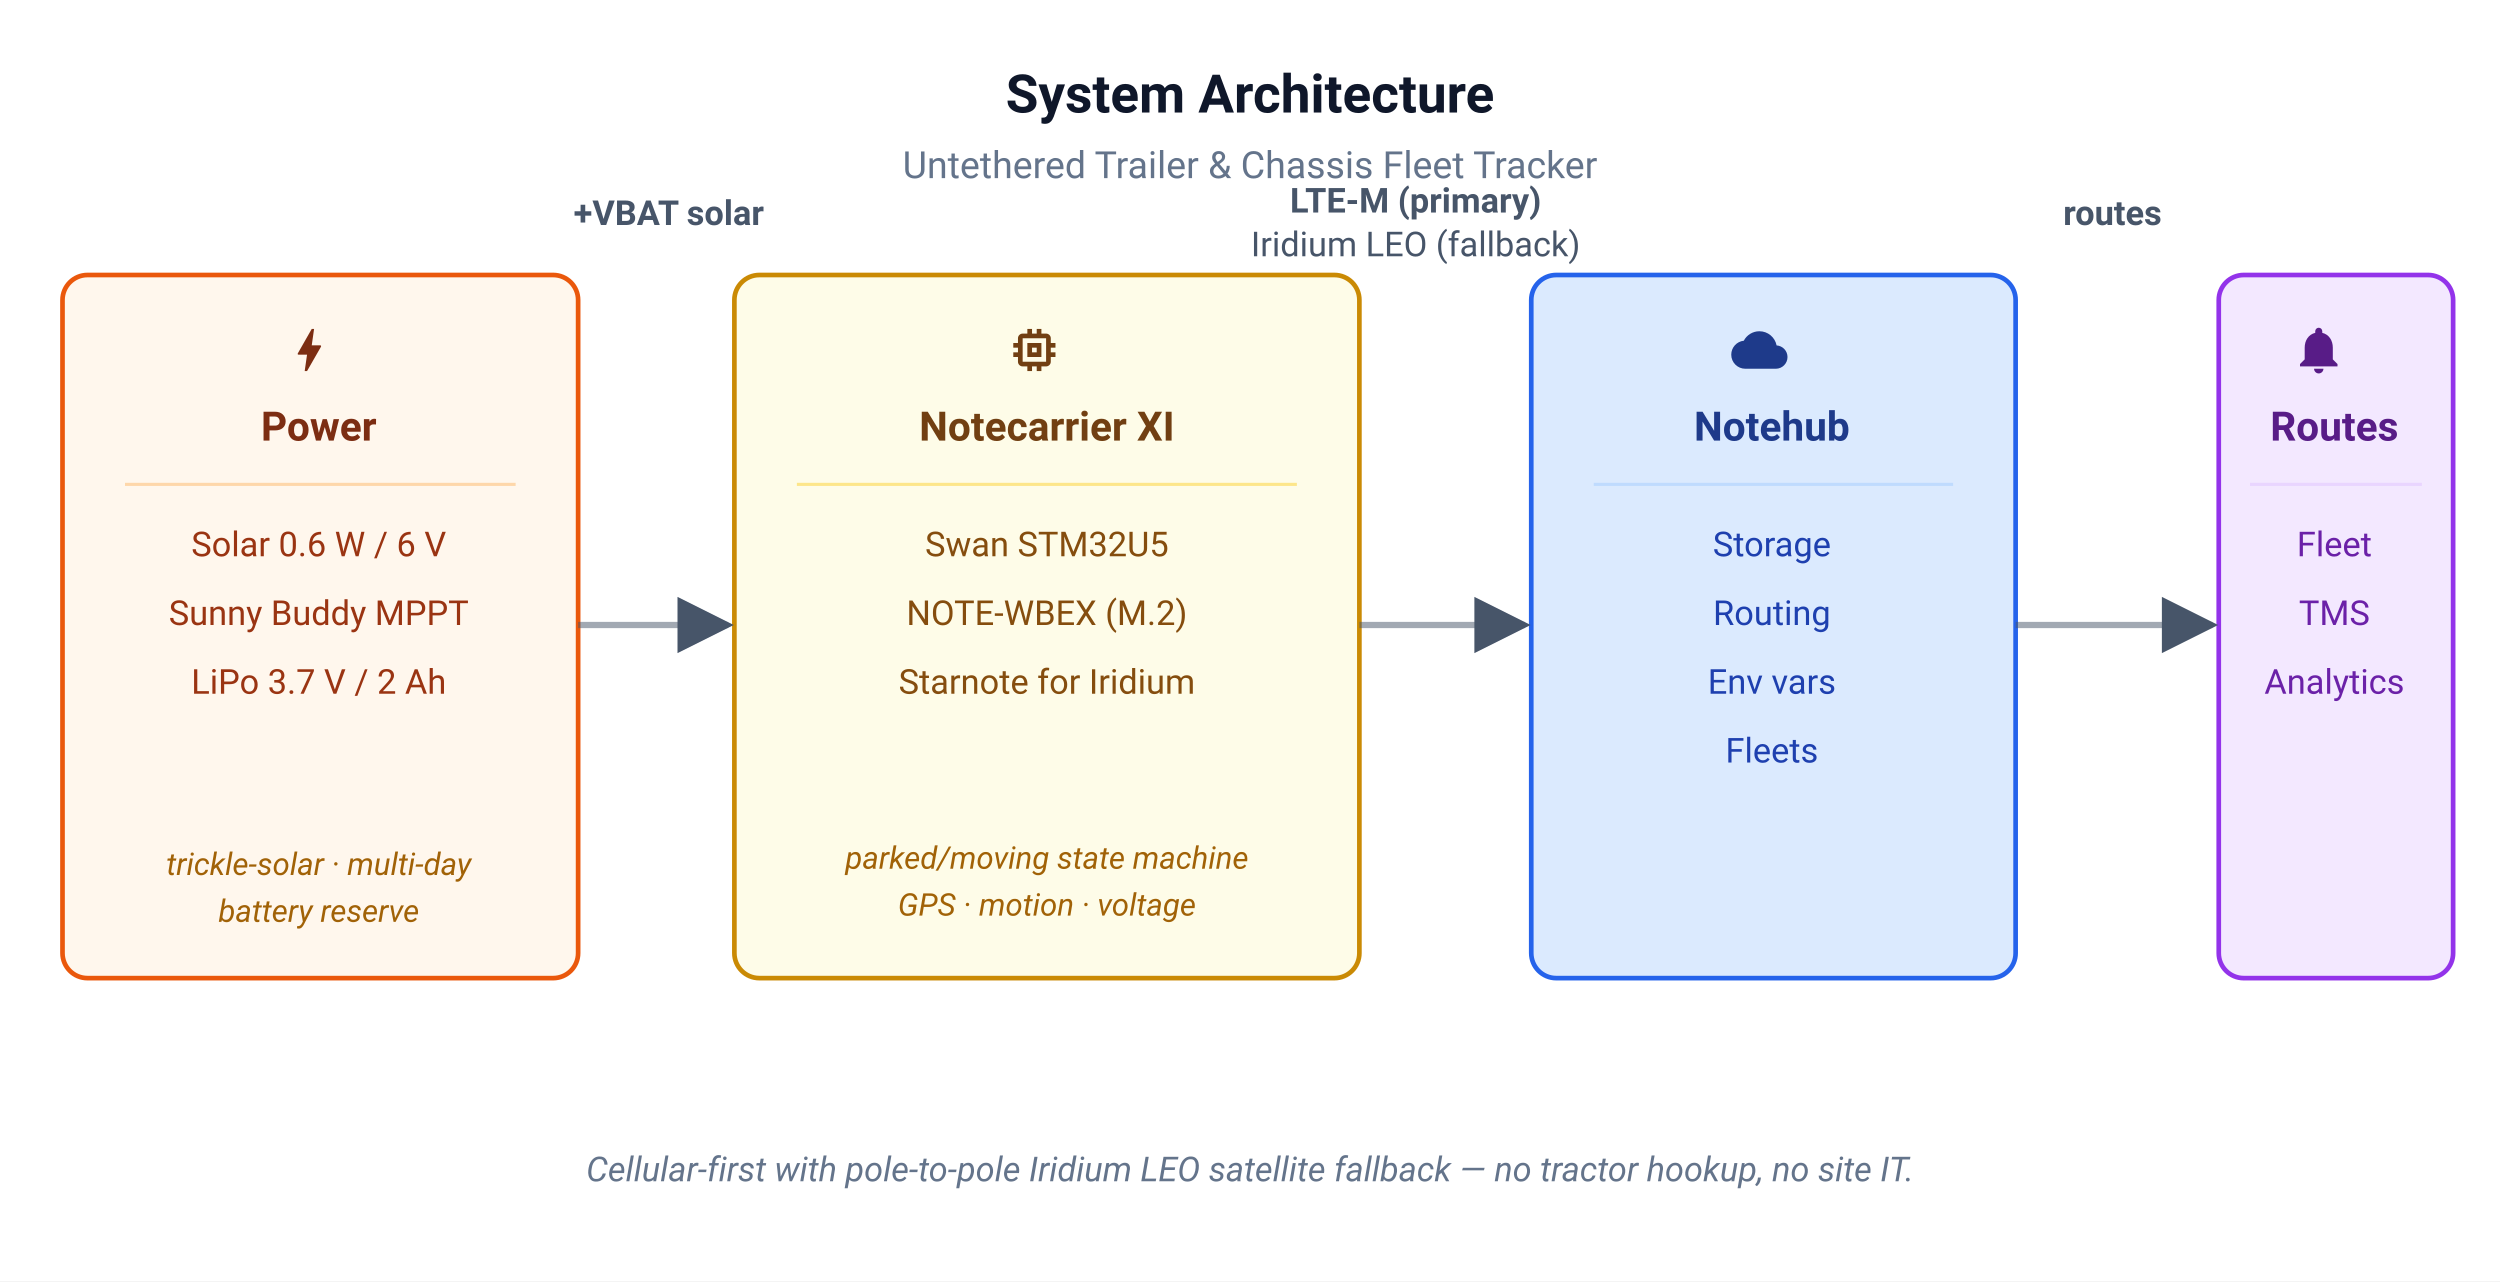
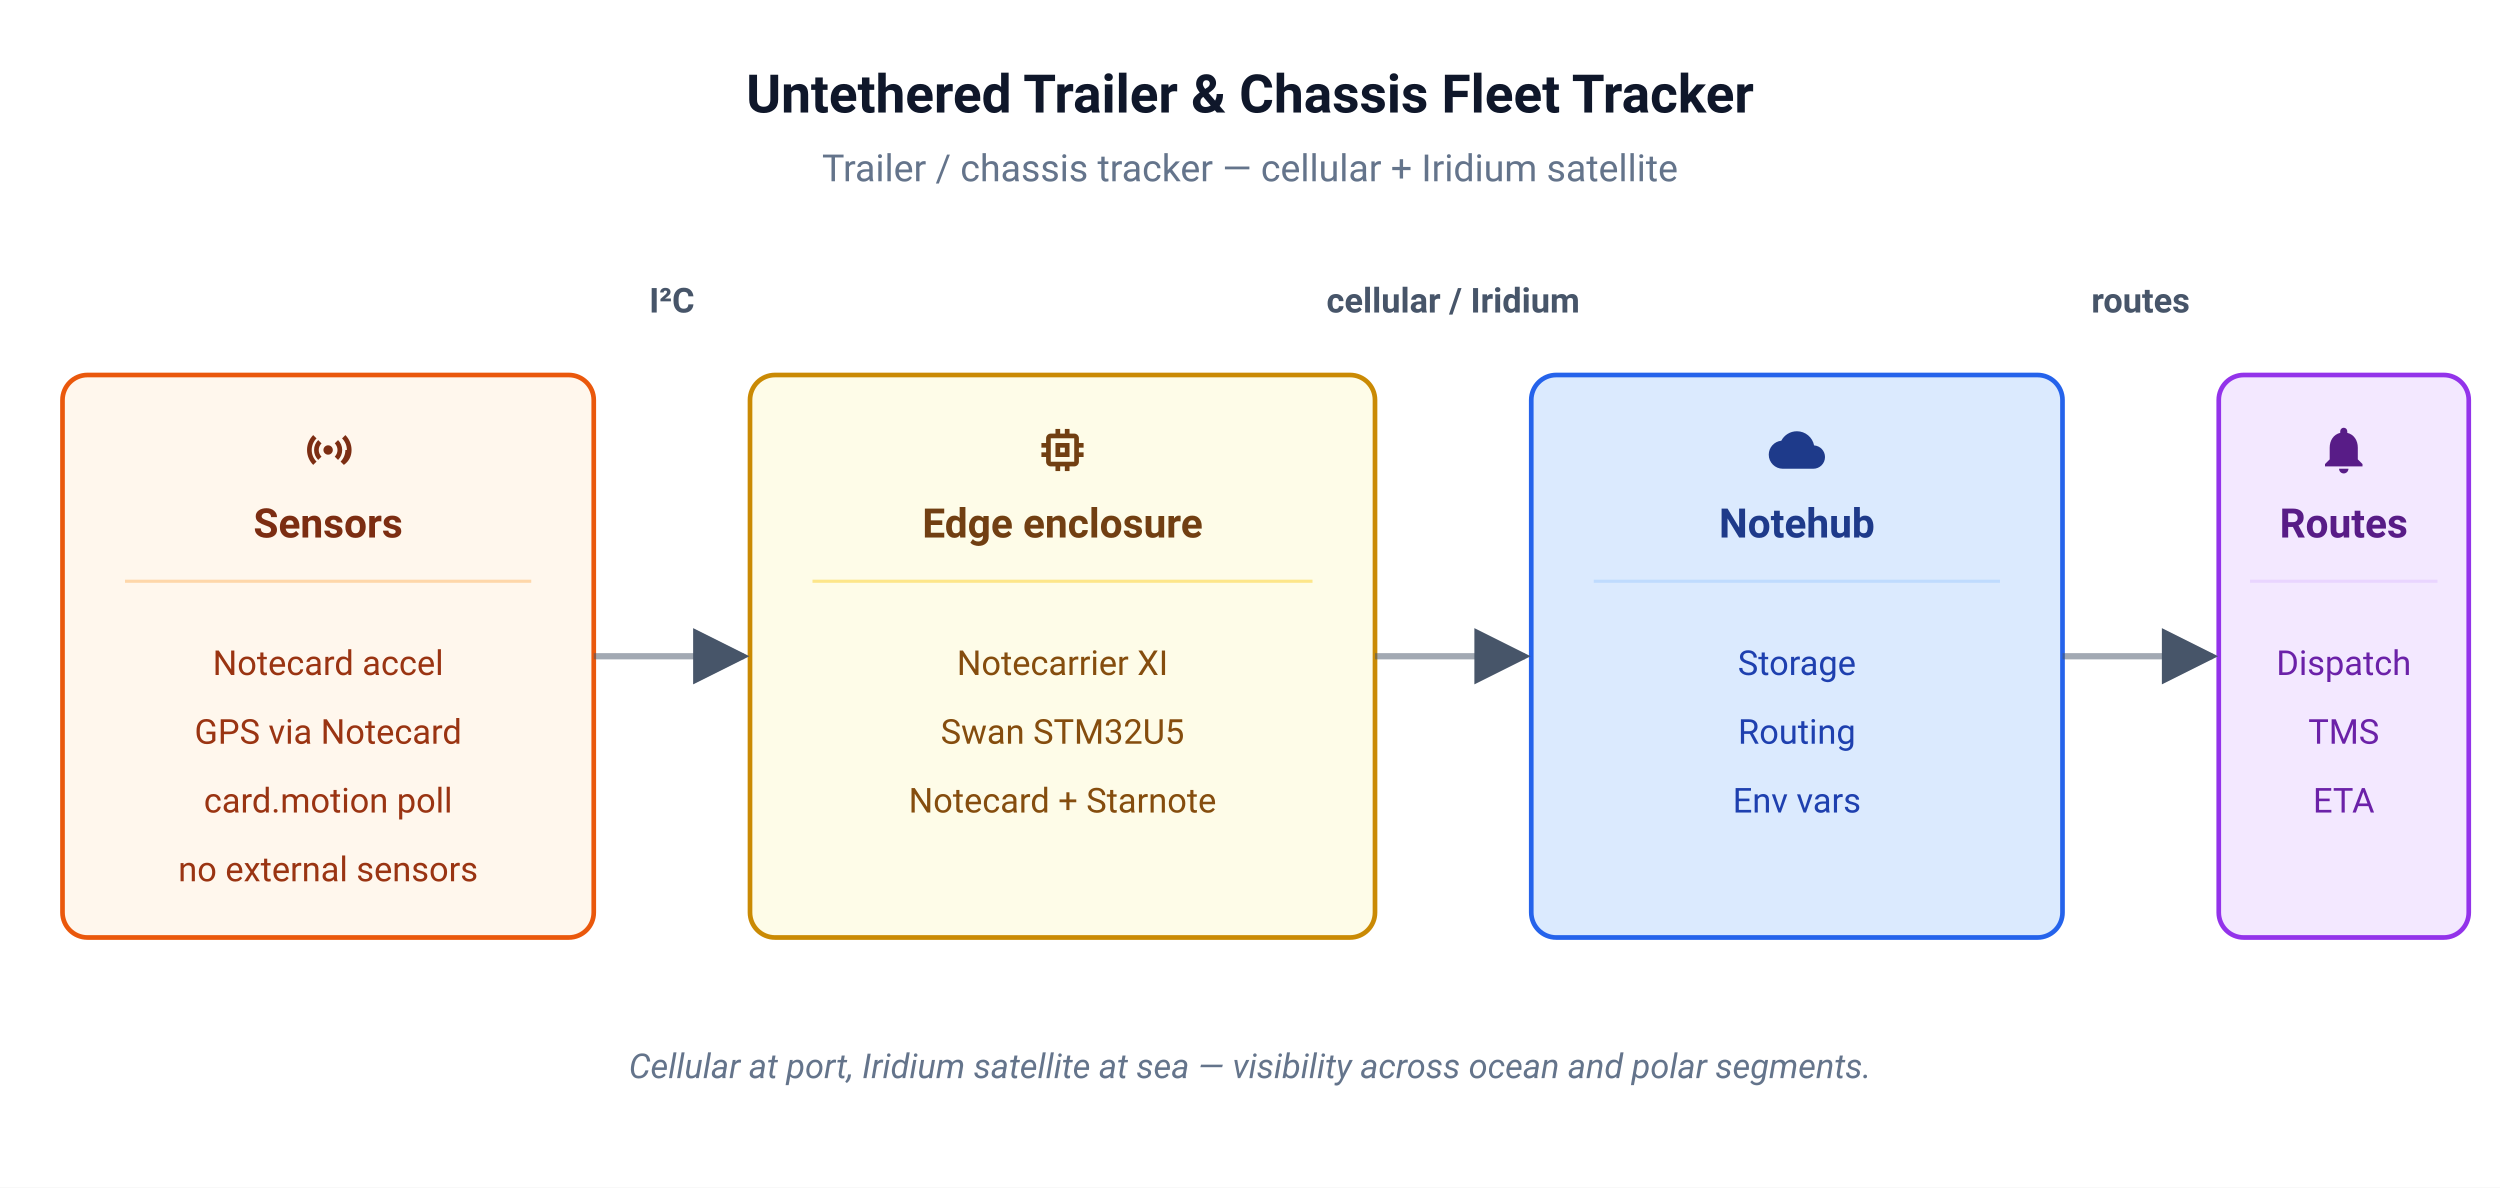
- <svg xmlns="http://www.w3.org/2000/svg" viewBox="0 0 800 410" width="800" font-family="-apple-system,BlinkMacSystemFont,'Segoe UI',Roboto,sans-serif">
+ <svg xmlns="http://www.w3.org/2000/svg" viewBox="0 0 800 380" width="800" font-family="-apple-system,BlinkMacSystemFont,'Segoe UI',Roboto,sans-serif">
  <defs>
    <marker id="ar-gray" viewBox="0 0 10 10" refX="9" refY="5" markerWidth="9" markerHeight="9" orient="auto-start-reverse">
      <path d="M0,0 L10,5 L0,10 z" fill="#475569" />
    </marker>
  </defs>
-   <rect width="800" height="410" fill="#ffffff" />
-   <text x="400" y="36" text-anchor="middle" font-size="17" font-weight="700" fill="#0f172a">System Architecture</text>
-   <text x="400" y="57" text-anchor="middle" font-size="12" fill="#64748b">Untethered Trailer &amp; Chassis Fleet Tracker</text>
-   <rect x="20" y="88" width="165" height="225" rx="8" fill="#fff7ed" stroke="#ea580c" stroke-width="1.5" />
-   <g transform="translate(90,103) scale(0.75)" fill="#7c2d12">
-     <path d="M11 21h-1l1-7H7.5c-.88 0-.33-.75-.31-.78C8.48 10.94 10.42 7.54 13.01 3h1l-1 7h3.51c.4 0 .62.19.4.66C12.97 17.55 11 21 11 21z" />
+   <rect width="800" height="380" fill="#ffffff" />
+   <text x="400" y="36" text-anchor="middle" font-size="17" font-weight="700" fill="#0f172a">Untethered Trailer &amp; Chassis Fleet Tracker</text>
+   <text x="400" y="58" text-anchor="middle" font-size="12" fill="#64748b">Trailer / chassis tracker — cellular + Iridium satellite</text>
+   <rect x="20" y="120" width="170" height="180" rx="8" fill="#fff7ed" stroke="#ea580c" stroke-width="1.5" />
+   <g transform="translate(96,135) scale(0.75)" fill="#7c2d12">
+     <path d="M7.76 16.24C6.67 15.16 6 13.66 6 12s.67-3.16 1.76-4.24l1.42 1.42C8.45 9.9 8 10.9 8 12c0 1.1.45 2.1 1.17 2.83l-1.41 1.41zm8.48 0l-1.41-1.41C15.55 14.1 16 13.1 16 12c0-1.1-.45-2.1-1.17-2.83l1.41-1.41C17.33 8.84 18 10.34 18 12s-.67 3.16-1.76 4.24zM12 10c-1.1 0-2 .9-2 2s.9 2 2 2 2-.9 2-2-.9-2-2-2zm-7 2c0-1.93.78-3.68 2.05-4.95l-1.42-1.42C4.01 7.26 3 9.51 3 12s1.01 4.74 2.64 6.36l1.42-1.42C5.78 15.68 5 13.93 5 12zm14.36 0c0 1.93-.78 3.68-2.05 4.95l1.41 1.41C21 16.74 22 14.49 22 12s-1.01-4.74-2.64-6.36l-1.41 1.41C19.22 8.32 20 10.07 20 12z" />
  </g>
-   <text x="102" y="141" text-anchor="middle" font-size="13" font-weight="700" fill="#7c2d12">Power</text>
-   <line x1="40" y1="155" x2="165" y2="155" stroke="#fed7aa" />
+   <text x="105" y="172" text-anchor="middle" font-size="13" font-weight="700" fill="#7c2d12">Sensors</text>
+   <line x1="40" y1="186" x2="170" y2="186" stroke="#fed7aa" />
  <g font-size="11" fill="#9a3412">
-     <text x="102" y="178" text-anchor="middle">Solar 0.6 W / 6 V</text>
-     <text x="102" y="200" text-anchor="middle">Sunny Buddy MPPT</text>
-     <text x="102" y="222" text-anchor="middle">LiPo 3.7 V / 2 Ah</text>
+     <text x="105" y="216" text-anchor="middle">Notecard accel</text>
+     <text x="105" y="238" text-anchor="middle">GPS via Notecard</text>
+     <text x="105" y="260" text-anchor="middle">card.motion poll</text>
+     <text x="105" y="282" text-anchor="middle">no external sensors</text>
  </g>
-   <text x="102" y="280" text-anchor="middle" font-size="10" fill="#a16207" font-style="italic">trickle-solar · multi-day</text>
-   <text x="102" y="295" text-anchor="middle" font-size="10" fill="#a16207" font-style="italic">battery reserve</text>
-   <rect x="235" y="88" width="200" height="225" rx="8" fill="#fefce8" stroke="#ca8a04" stroke-width="1.5" />
-   <g transform="translate(322,103) scale(0.75)" fill="#713f12">
+   <rect x="240" y="120" width="200" height="180" rx="8" fill="#fefce8" stroke="#ca8a04" stroke-width="1.5" />
+   <g transform="translate(331,135) scale(0.75)" fill="#713f12">
    <path d="M15 9H9v6h6V9zm-2 4h-2v-2h2v2zm8-2V9h-2V7c0-1.1-.9-2-2-2h-2V3h-2v2h-2V3H9v2H7c-1.1 0-2 .9-2 2v2H3v2h2v2H3v2h2v2c0 1.1.9 2 2 2h2v2h2v-2h2v2h2v-2h2c1.1 0 2-.9 2-2v-2h2v-2h-2v-2h2zm-4 6H7V7h10v10z" />
  </g>
-   <text x="335" y="141" text-anchor="middle" font-size="13" font-weight="700" fill="#713f12">Notecarrier XI</text>
-   <line x1="255" y1="155" x2="415" y2="155" stroke="#fde68a" />
+   <text x="340" y="172" text-anchor="middle" font-size="13" font-weight="700" fill="#713f12">Edge enclosure</text>
+   <line x1="260" y1="186" x2="420" y2="186" stroke="#fde68a" />
  <g font-size="11" fill="#854d0e">
-     <text x="335" y="178" text-anchor="middle">Swan STM32U5</text>
-     <text x="335" y="200" text-anchor="middle">NOTE-WBEX (M.2)</text>
-     <text x="335" y="222" text-anchor="middle">Starnote for Iridium</text>
+     <text x="340" y="216" text-anchor="middle">Notecarrier XI</text>
+     <text x="340" y="238" text-anchor="middle">Swan STM32U5</text>
+     <text x="340" y="260" text-anchor="middle">Notecard + Starnote</text>
  </g>
-   <text x="335" y="278" text-anchor="middle" font-size="10" fill="#a16207" font-style="italic">parked/moving state machine</text>
-   <text x="335" y="293" text-anchor="middle" font-size="10" fill="#a16207" font-style="italic">GPS · motion · voltage</text>
-   <rect x="490" y="88" width="155" height="225" rx="8" fill="#dbeafe" stroke="#2563eb" stroke-width="1.5" />
-   <g transform="translate(554,103) scale(0.75)" fill="#1e3a8a">
+   <rect x="490" y="120" width="170" height="180" rx="8" fill="#dbeafe" stroke="#2563eb" stroke-width="1.5" />
+   <g transform="translate(566,135) scale(0.75)" fill="#1e3a8a">
    <path d="M19.35 10.04C18.67 6.59 15.64 4 12 4 9.11 4 6.6 5.64 5.35 8.04 2.34 8.36 0 10.91 0 14c0 3.31 2.69 6 6 6h13c2.76 0 5-2.24 5-5 0-2.64-2.05-4.78-4.65-4.96z" />
  </g>
-   <text x="567" y="141" text-anchor="middle" font-size="13" font-weight="700" fill="#1e3a8a">Notehub</text>
-   <line x1="510" y1="155" x2="625" y2="155" stroke="#bfdbfe" />
+   <text x="575" y="172" text-anchor="middle" font-size="13" font-weight="700" fill="#1e3a8a">Notehub</text>
+   <line x1="510" y1="186" x2="640" y2="186" stroke="#bfdbfe" />
  <g font-size="11" fill="#1e40af">
-     <text x="567" y="178" text-anchor="middle">Storage</text>
-     <text x="567" y="200" text-anchor="middle">Routing</text>
-     <text x="567" y="222" text-anchor="middle">Env vars</text>
-     <text x="567" y="244" text-anchor="middle">Fleets</text>
+     <text x="575" y="216" text-anchor="middle">Storage</text>
+     <text x="575" y="238" text-anchor="middle">Routing</text>
+     <text x="575" y="260" text-anchor="middle">Env vars</text>
  </g>
-   <rect x="710" y="88" width="75" height="225" rx="8" fill="#f3e8ff" stroke="#9333ea" stroke-width="1.5" />
-   <g transform="translate(733,103) scale(0.75)" fill="#581c87">
+   <rect x="710" y="120" width="80" height="180" rx="8" fill="#f3e8ff" stroke="#9333ea" stroke-width="1.5" />
+   <g transform="translate(741,135) scale(0.75)" fill="#581c87">
    <path d="M12 22c1.1 0 2-.9 2-2h-4c0 1.1.89 2 2 2zm6-6v-5c0-3.07-1.63-5.64-4.5-6.32V4c0-.83-.67-1.5-1.5-1.5s-1.5.67-1.5 1.5v.68C7.64 5.36 6 7.92 6 11v5l-2 2v1h16v-1l-2-2z" />
  </g>
-   <text x="747" y="141" text-anchor="middle" font-size="13" font-weight="700" fill="#581c87">Routes</text>
-   <line x1="720" y1="155" x2="775" y2="155" stroke="#e9d5ff" />
+   <text x="750" y="172" text-anchor="middle" font-size="13" font-weight="700" fill="#581c87">Routes</text>
+   <line x1="720" y1="186" x2="780" y2="186" stroke="#e9d5ff" />
  <g font-size="11" fill="#6b21a8">
-     <text x="747" y="178" text-anchor="middle">Fleet</text>
-     <text x="747" y="200" text-anchor="middle">TMS</text>
-     <text x="747" y="222" text-anchor="middle">Analytics</text>
+     <text x="750" y="216" text-anchor="middle">Dispatch</text>
+     <text x="750" y="238" text-anchor="middle">TMS</text>
+     <text x="750" y="260" text-anchor="middle">ETA</text>
  </g>
-   <text x="214" y="72" text-anchor="middle" font-size="11" font-weight="600" fill="#475569">+VBAT solar</text>
-   <text x="453" y="68" text-anchor="middle" font-size="11" font-weight="600" fill="#475569">LTE-M (primary)</text>
-   <text x="453" y="82" text-anchor="middle" font-size="11" fill="#475569">Iridium LEO (fallback)</text>
-   <text x="676" y="72" text-anchor="middle" font-size="11" font-weight="600" fill="#475569">routes</text>
-   <line x1="185" y1="200" x2="233" y2="200" stroke="#475569" stroke-opacity="0.5" stroke-width="2" marker-end="url(#ar-gray)" />
-   <line x1="435" y1="200" x2="488" y2="200" stroke="#475569" stroke-opacity="0.5" stroke-width="2" marker-end="url(#ar-gray)" />
-   <line x1="645" y1="200" x2="708" y2="200" stroke="#475569" stroke-opacity="0.5" stroke-width="2" marker-end="url(#ar-gray)" />
-   <text x="400" y="378" text-anchor="middle" font-size="11" fill="#64748b" font-style="italic">Cellular-first with pole-to-pole Iridium LEO satellite fallback — no tractor hookup, no site IT.</text>
+   <text x="215" y="100" text-anchor="middle" font-size="11" font-weight="600" fill="#475569">I²C</text>
+   <text x="465" y="100" text-anchor="middle" font-size="11" font-weight="600" fill="#475569">cellular / Iridium</text>
+   <text x="685" y="100" text-anchor="middle" font-size="11" font-weight="600" fill="#475569">routes</text>
+   <line x1="190" y1="210" x2="238" y2="210" stroke="#475569" stroke-opacity="0.5" stroke-width="2" marker-end="url(#ar-gray)" />
+   <line x1="440" y1="210" x2="488" y2="210" stroke="#475569" stroke-opacity="0.5" stroke-width="2" marker-end="url(#ar-gray)" />
+   <line x1="660" y1="210" x2="708" y2="210" stroke="#475569" stroke-opacity="0.5" stroke-width="2" marker-end="url(#ar-gray)" />
+   <text x="400" y="345" text-anchor="middle" font-size="11" fill="#64748b" font-style="italic">Cellular at port, Iridium satellite at sea — visibility across ocean and polar segments.</text>
</svg>
